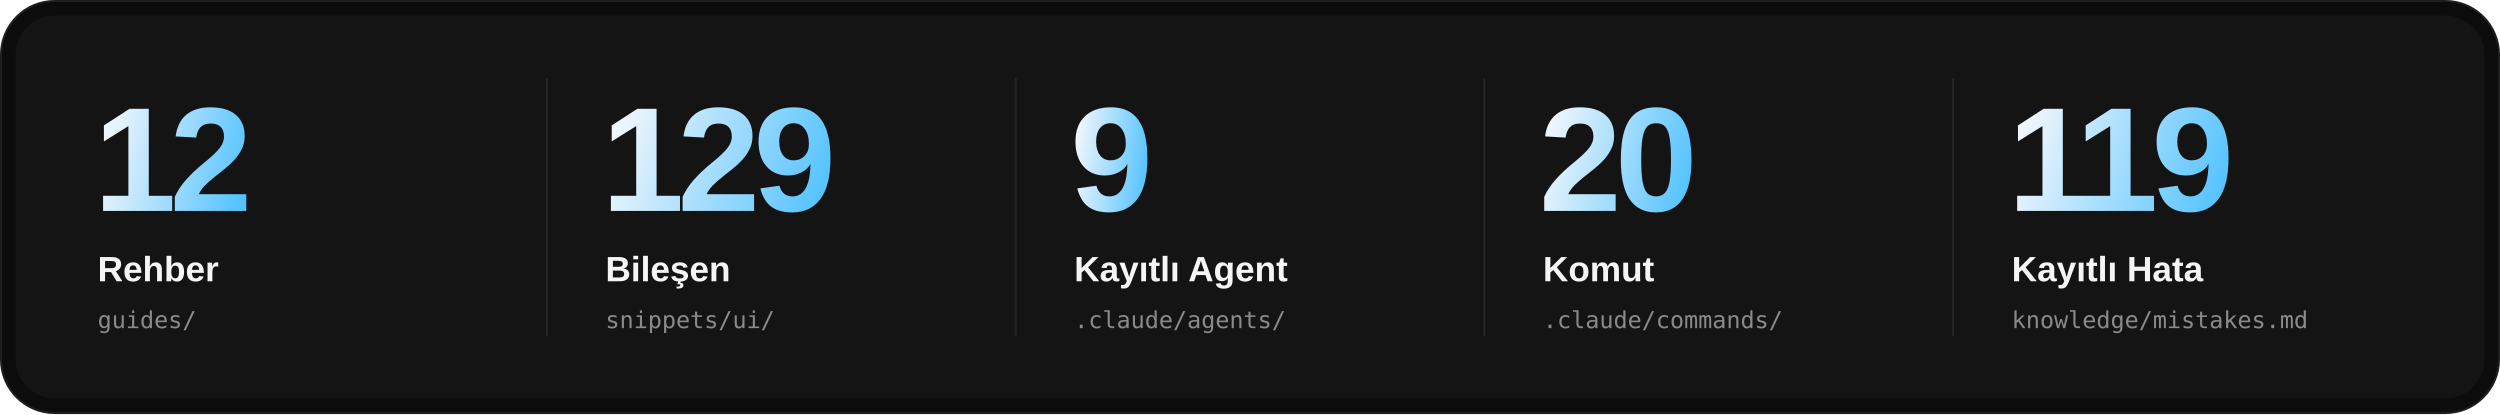
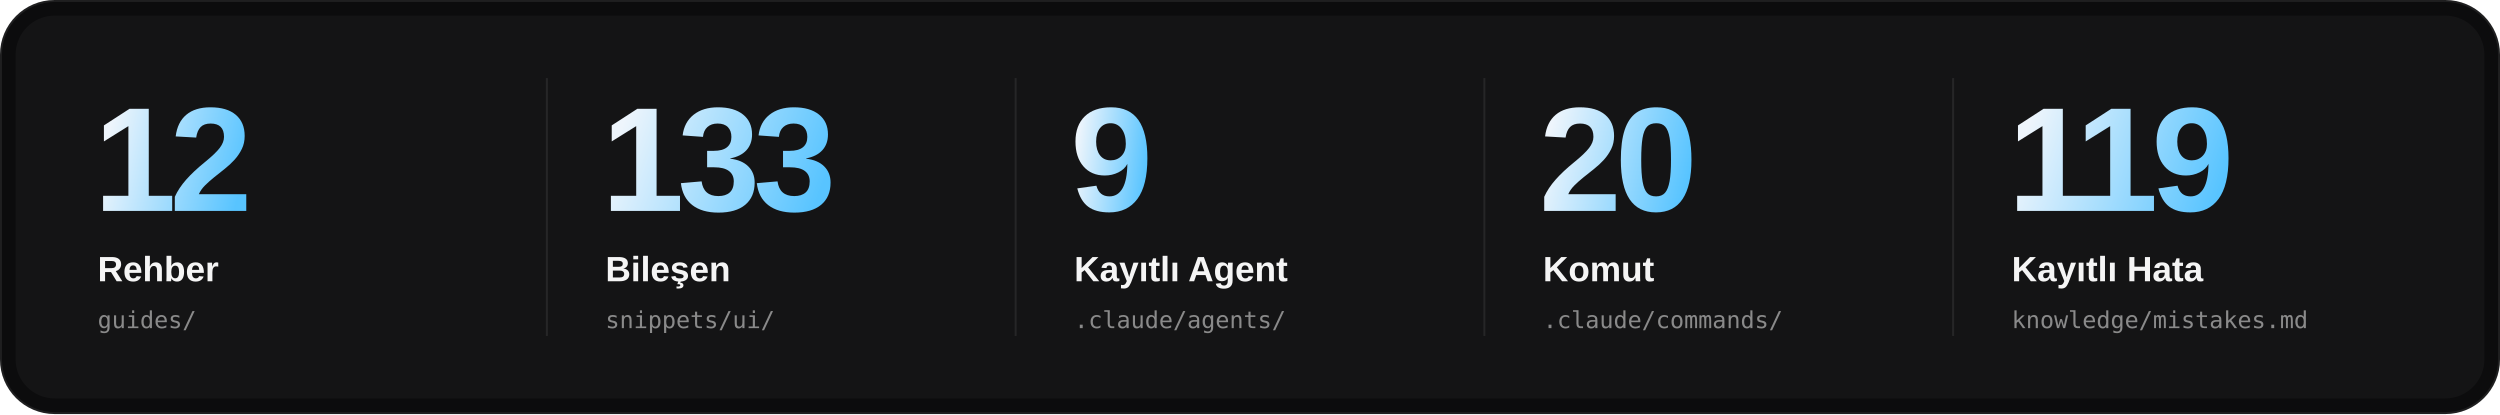
- <svg xmlns="http://www.w3.org/2000/svg" width="1280" height="212" viewBox="0 0 1280 212" role="img" aria-label="12 Rehber, 129 Bileşen, 9 Kayıtlı Agent, 20 Komut, 119 Kayıtlı Hata">
+ <svg xmlns="http://www.w3.org/2000/svg" width="1280" height="212" viewBox="0 0 1280 212" role="img" aria-label="12 Rehber, 133 Bileşen, 9 Kayıtlı Agent, 20 Komut, 119 Kayıtlı Hata">
  <defs>
    <linearGradient id="stat-ink" x1="0.008" y1="0.413" x2="0.992" y2="0.587">
      <stop offset="0%" stop-color="#eef5fc" />
      <stop offset="100%" stop-color="#58c4ff" />
    </linearGradient>
  </defs>
  <rect width="1280" height="212" rx="28" fill="#0c0c0d" />
  <rect x="8" y="8" width="1264" height="196" rx="20" fill="rgb(255,255,255)" fill-opacity="0.035" />
  <g transform="translate(40 0)">
    <text x="8" y="108" font-family="-apple-system, BlinkMacSystemFont, 'Segoe UI', 'Helvetica Neue', Arial, sans-serif" font-size="76" font-weight="800" letter-spacing="-3.4" fill="url(#stat-ink)">12</text>
    <text x="10" y="144" font-family="-apple-system, BlinkMacSystemFont, 'Segoe UI', 'Helvetica Neue', Arial, sans-serif" font-size="18" font-weight="650" fill="#f5f5f5">Rehber</text>
    <text x="10" y="168" font-family="ui-monospace, SFMono-Regular, Menlo, Consolas, monospace" font-size="12" fill="#8a8a8a">guides/</text>
  </g>
  <g transform="translate(280 0)">
    <line x1="0" y1="40" x2="0" y2="172" stroke="rgb(255,255,255)" stroke-opacity="0.08" />
-     <text x="28" y="108" font-family="-apple-system, BlinkMacSystemFont, 'Segoe UI', 'Helvetica Neue', Arial, sans-serif" font-size="76" font-weight="800" letter-spacing="-3.4" fill="url(#stat-ink)">129</text>
+     <text x="28" y="108" font-family="-apple-system, BlinkMacSystemFont, 'Segoe UI', 'Helvetica Neue', Arial, sans-serif" font-size="76" font-weight="800" letter-spacing="-3.4" fill="url(#stat-ink)">133</text>
    <text x="30" y="144" font-family="-apple-system, BlinkMacSystemFont, 'Segoe UI', 'Helvetica Neue', Arial, sans-serif" font-size="18" font-weight="650" fill="#f5f5f5">Bileşen</text>
    <text x="30" y="168" font-family="ui-monospace, SFMono-Regular, Menlo, Consolas, monospace" font-size="12" fill="#8a8a8a">snippets/ui/</text>
  </g>
  <g transform="translate(520 0)">
    <line x1="0" y1="40" x2="0" y2="172" stroke="rgb(255,255,255)" stroke-opacity="0.08" />
    <text x="28" y="108" font-family="-apple-system, BlinkMacSystemFont, 'Segoe UI', 'Helvetica Neue', Arial, sans-serif" font-size="76" font-weight="800" letter-spacing="-3.4" fill="url(#stat-ink)">9</text>
    <text x="30" y="144" font-family="-apple-system, BlinkMacSystemFont, 'Segoe UI', 'Helvetica Neue', Arial, sans-serif" font-size="18" font-weight="650" fill="#f5f5f5">Kayıtlı Agent</text>
    <text x="30" y="168" font-family="ui-monospace, SFMono-Regular, Menlo, Consolas, monospace" font-size="12" fill="#8a8a8a">.claude/agents/</text>
  </g>
  <g transform="translate(760 0)">
    <line x1="0" y1="40" x2="0" y2="172" stroke="rgb(255,255,255)" stroke-opacity="0.08" />
    <text x="28" y="108" font-family="-apple-system, BlinkMacSystemFont, 'Segoe UI', 'Helvetica Neue', Arial, sans-serif" font-size="76" font-weight="800" letter-spacing="-3.4" fill="url(#stat-ink)">20</text>
    <text x="30" y="144" font-family="-apple-system, BlinkMacSystemFont, 'Segoe UI', 'Helvetica Neue', Arial, sans-serif" font-size="18" font-weight="650" fill="#f5f5f5">Komut</text>
    <text x="30" y="168" font-family="ui-monospace, SFMono-Regular, Menlo, Consolas, monospace" font-size="12" fill="#8a8a8a">.claude/commands/</text>
  </g>
  <g transform="translate(1000 0)">
    <line x1="0" y1="40" x2="0" y2="172" stroke="rgb(255,255,255)" stroke-opacity="0.08" />
    <text x="28" y="108" font-family="-apple-system, BlinkMacSystemFont, 'Segoe UI', 'Helvetica Neue', Arial, sans-serif" font-size="76" font-weight="800" letter-spacing="-3.4" fill="url(#stat-ink)">119</text>
    <text x="30" y="144" font-family="-apple-system, BlinkMacSystemFont, 'Segoe UI', 'Helvetica Neue', Arial, sans-serif" font-size="18" font-weight="650" fill="#f5f5f5">Kayıtlı Hata</text>
    <text x="30" y="168" font-family="ui-monospace, SFMono-Regular, Menlo, Consolas, monospace" font-size="12" fill="#8a8a8a">knowledge/mistakes.md</text>
  </g>
  <rect x="0.5" y="0.5" width="1279" height="211" rx="27.5" fill="none" stroke="rgb(255,255,255)" stroke-opacity="0.08" />
</svg>
